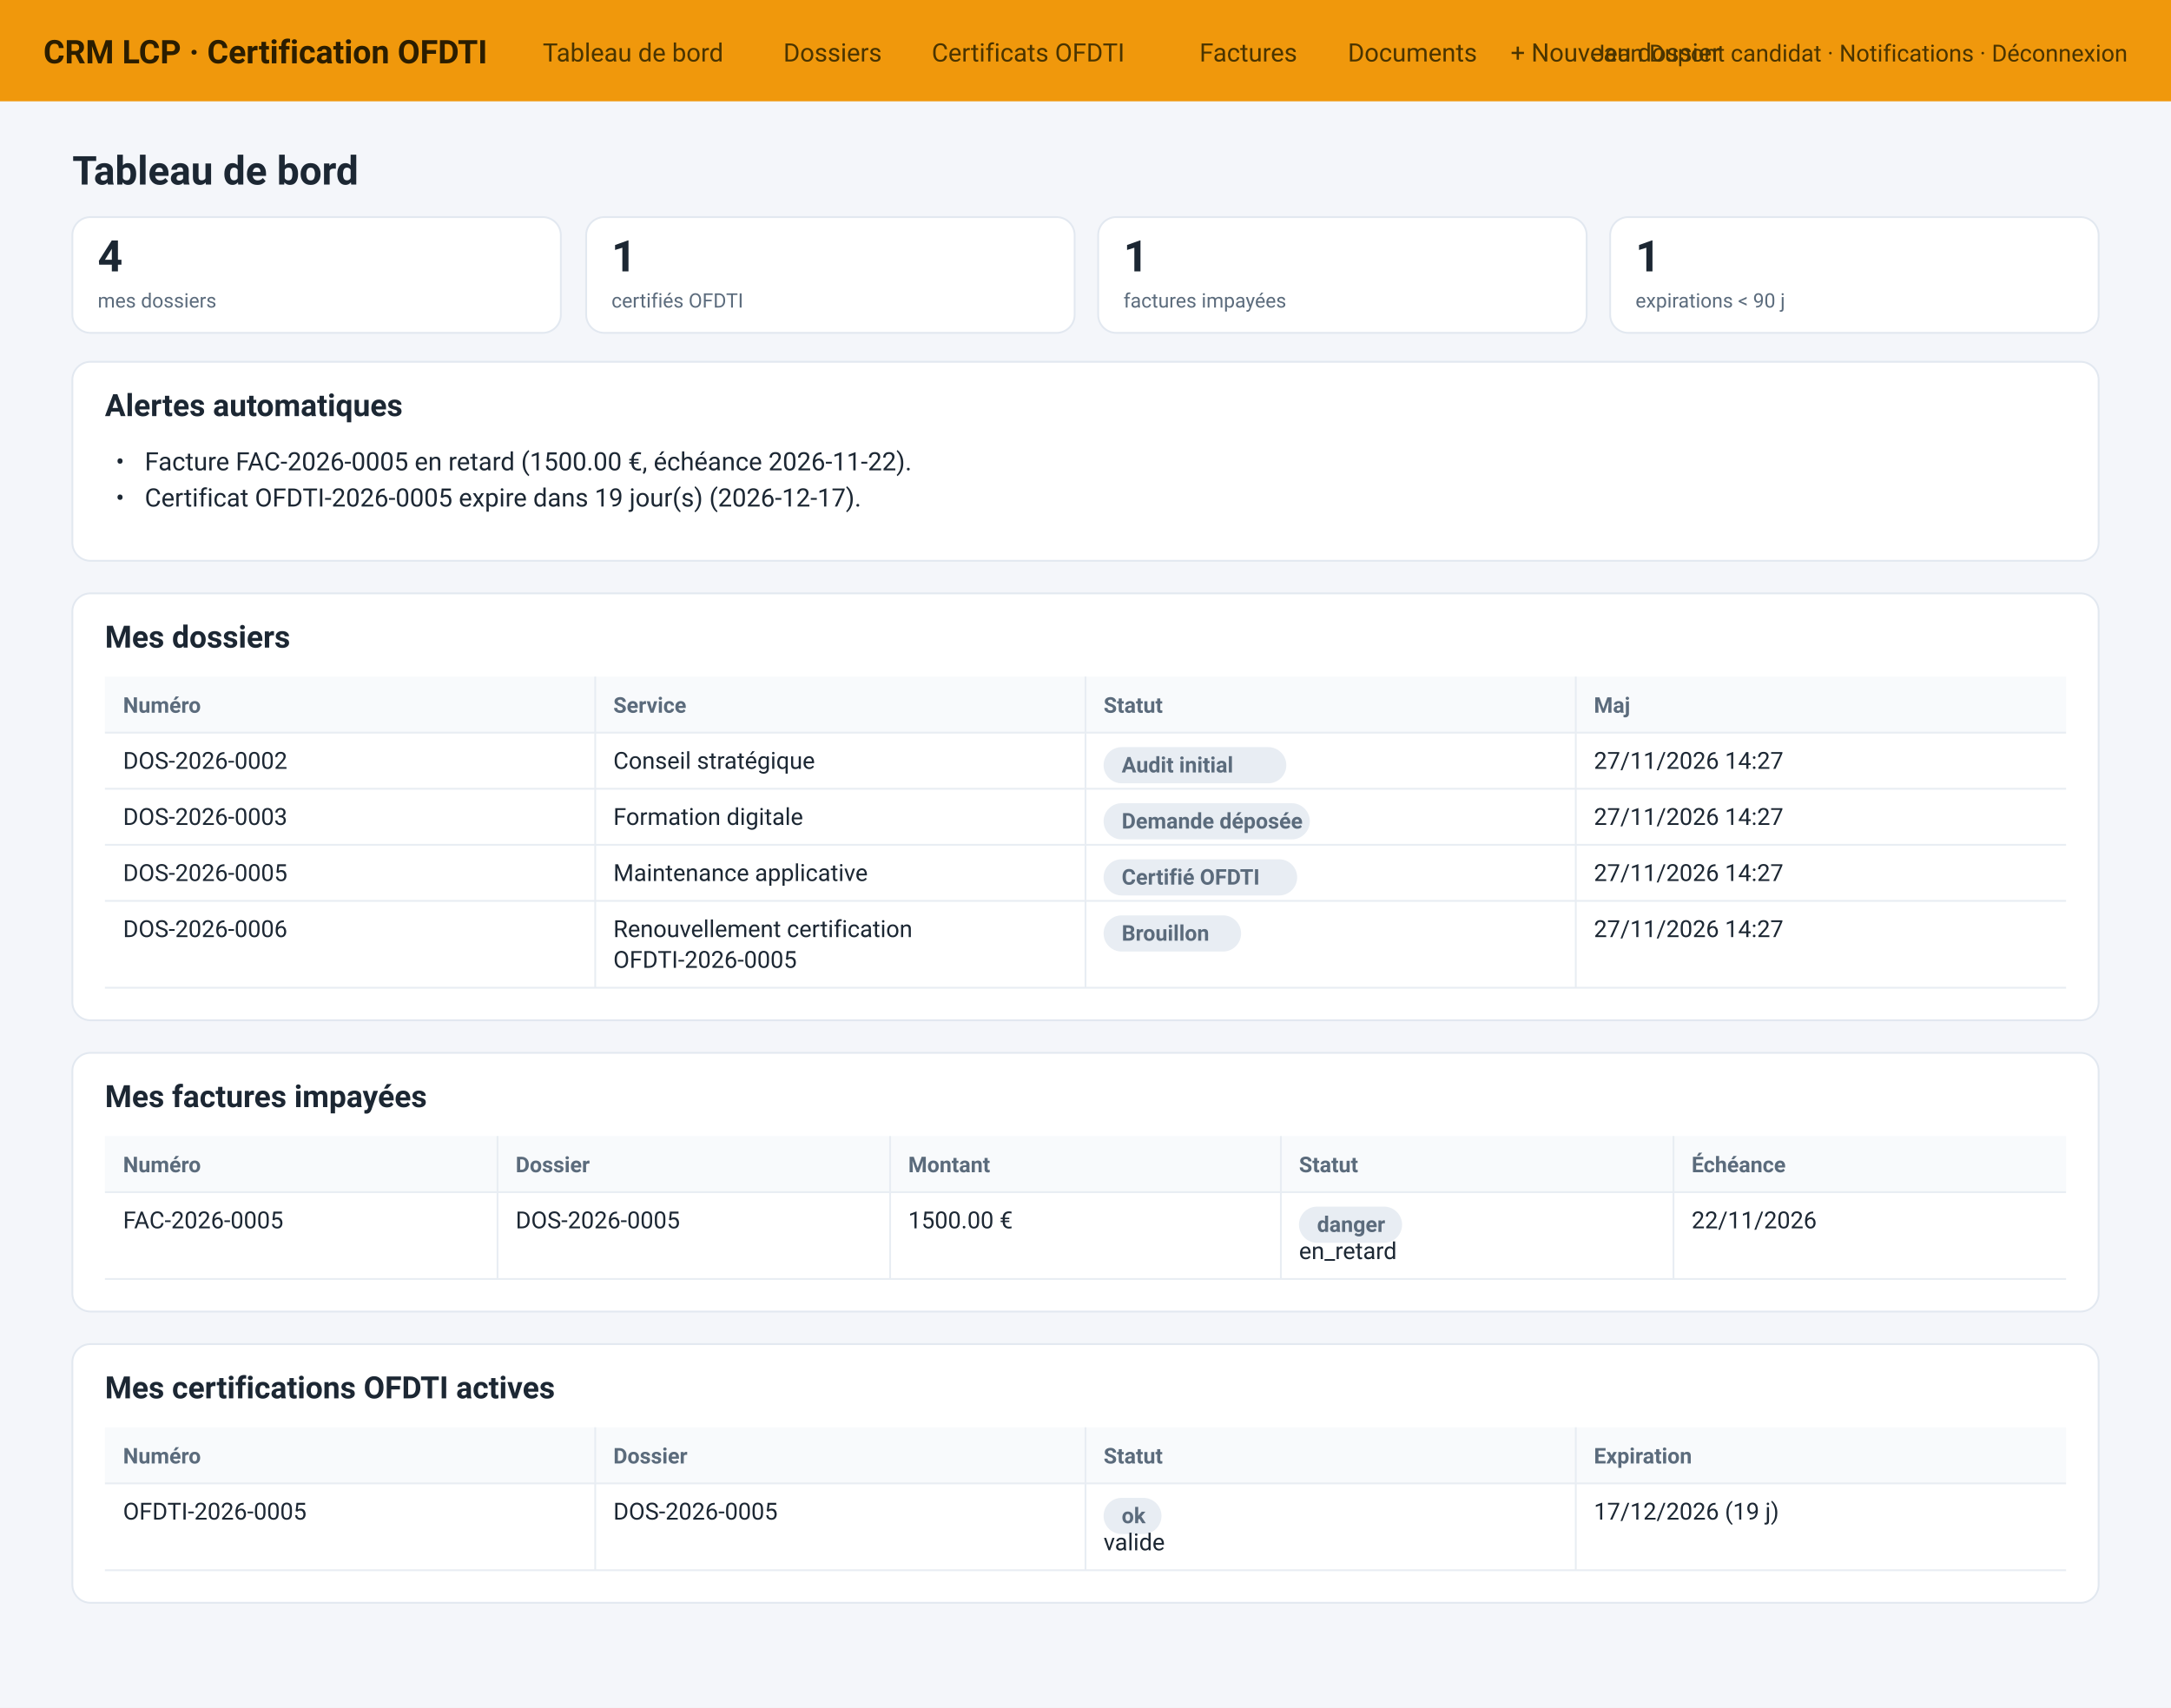
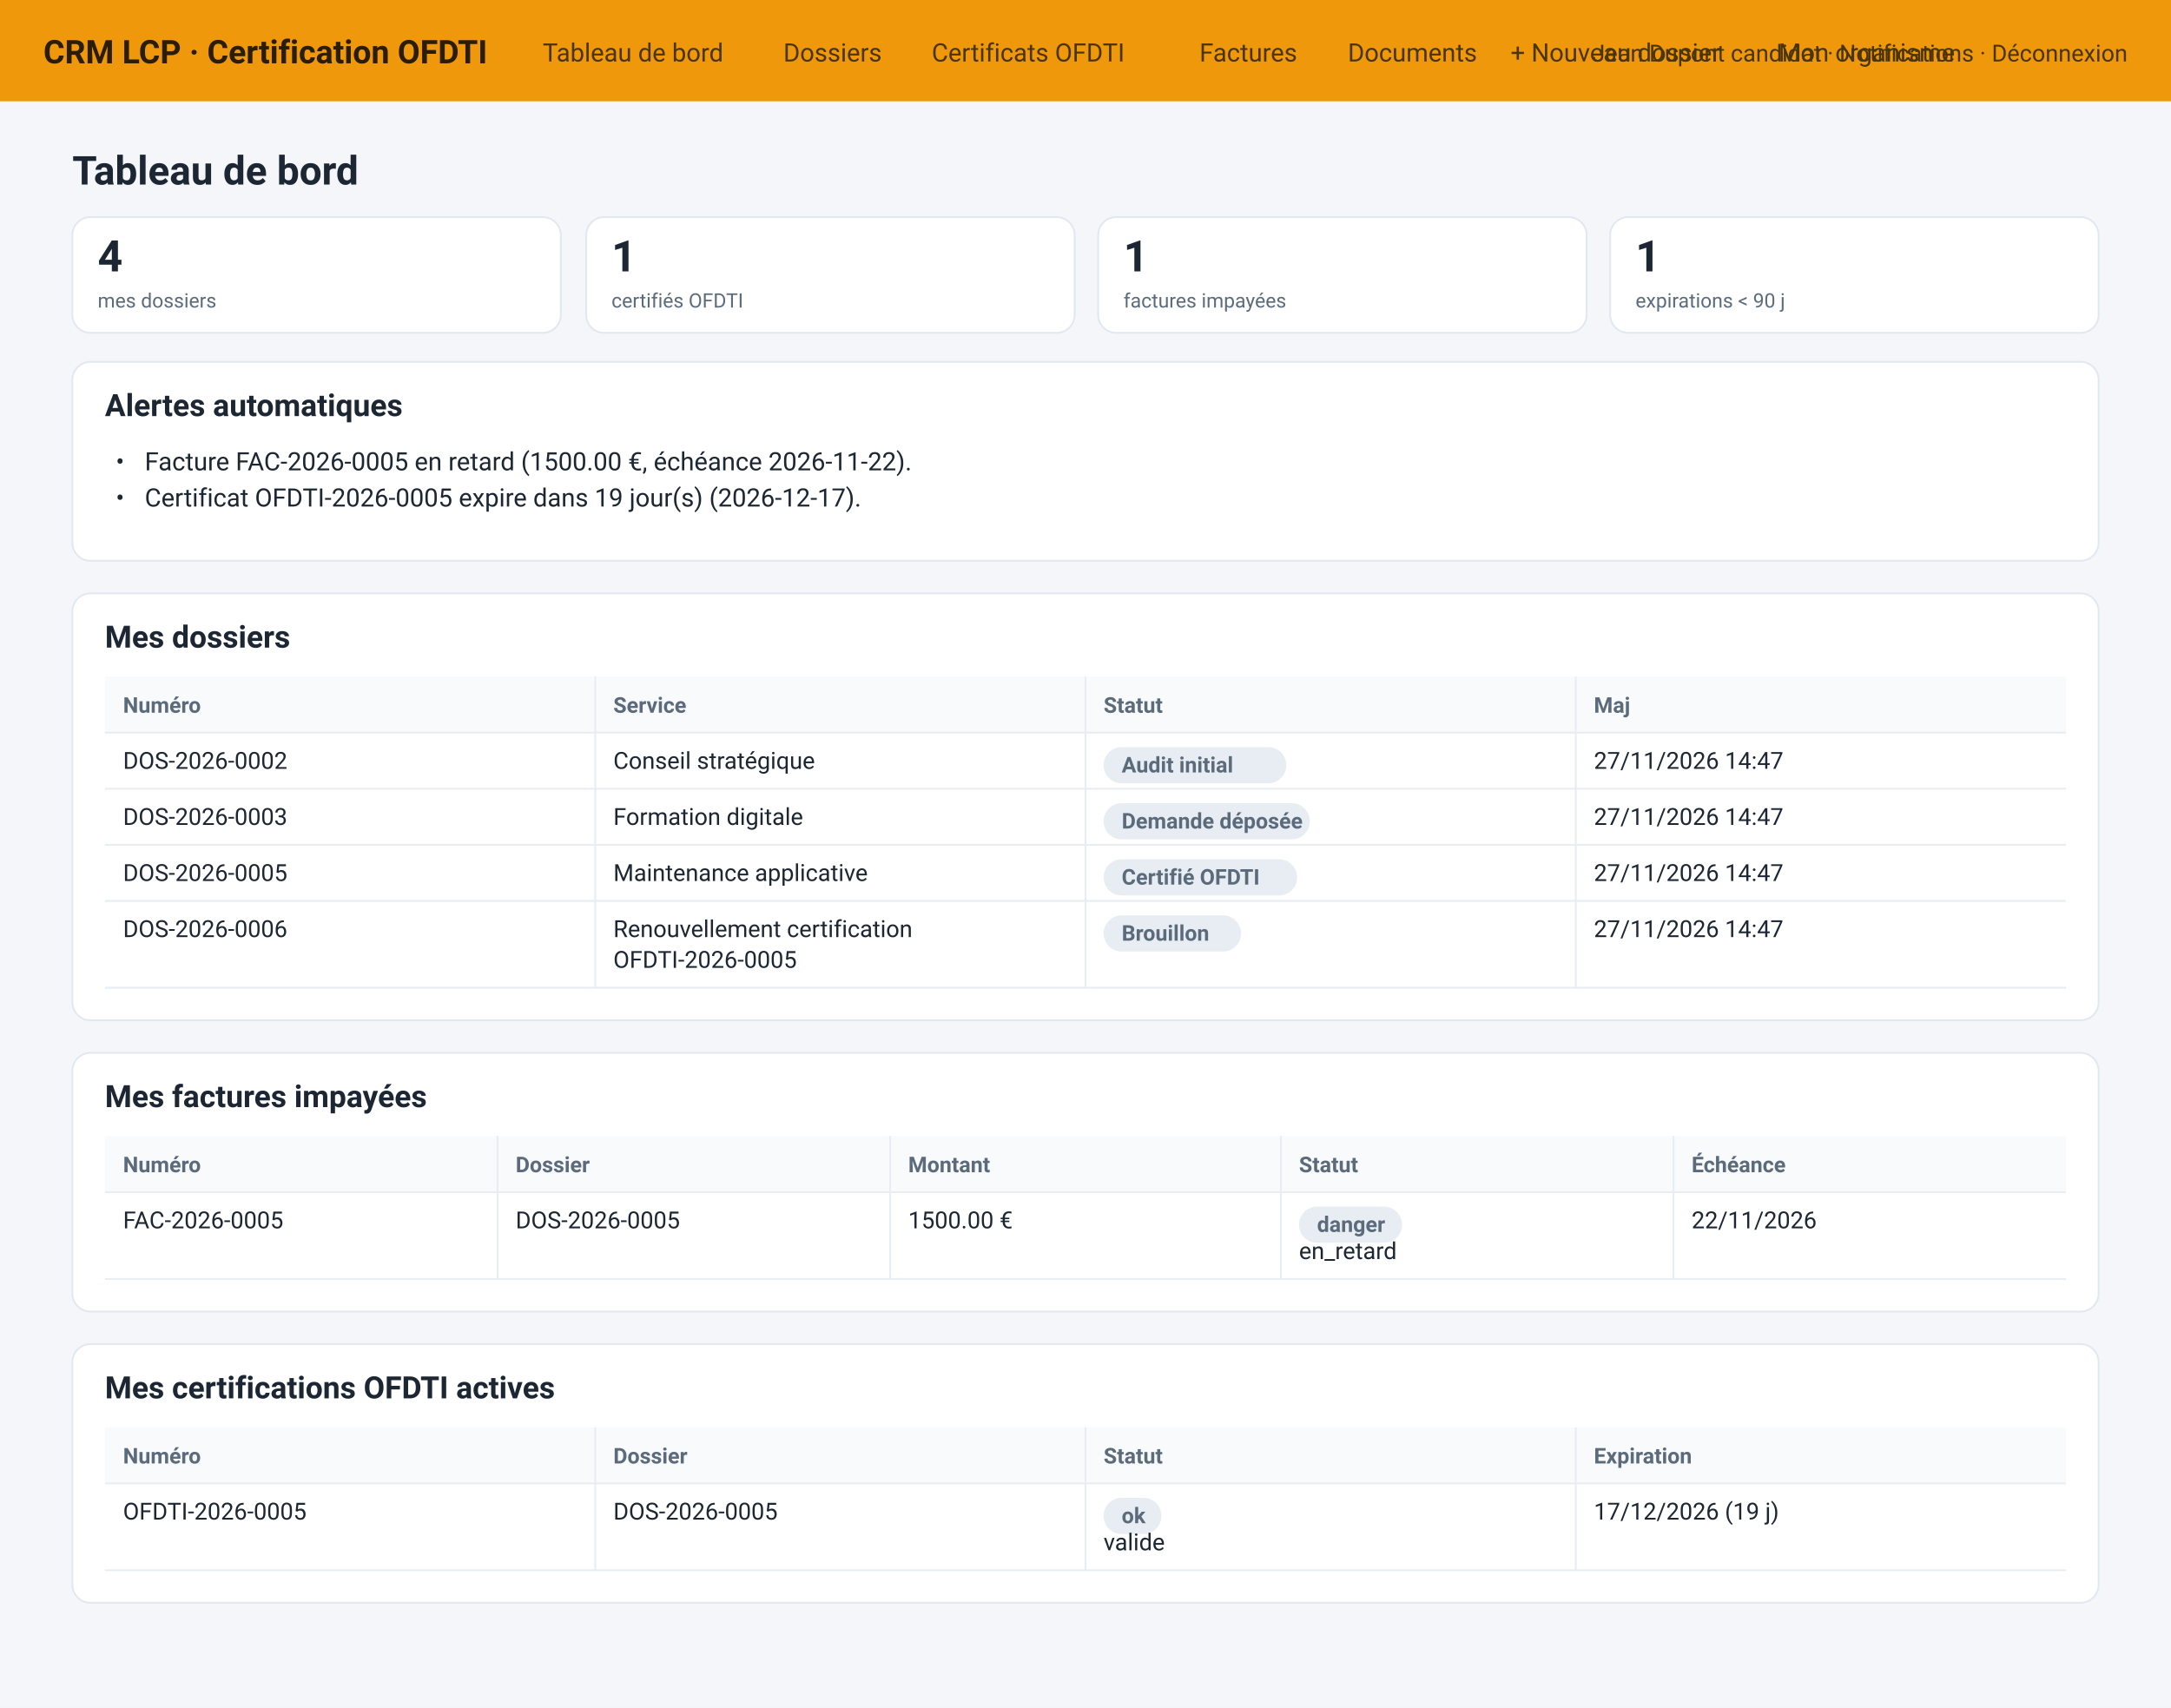
<svg xmlns="http://www.w3.org/2000/svg" width="1200" height="944" viewBox="0 0 1200 944">
  <rect width="1200" height="944" fill="#f4f6fa" />
  <rect x="0" y="0" width="1200" height="56" fill="#F0980C" rx="0" />
  <text x="24" y="35" font-size="18" fill="#2b1d00" font-weight="bold" font-family="Segoe UI, Roboto, Helvetica, Arial, sans-serif" text-anchor="start">CRM LCP · Certification OFDTI</text>
  <text x="300" y="34" font-size="14" fill="#4a3400" font-weight="normal" font-family="Segoe UI, Roboto, Helvetica, Arial, sans-serif" text-anchor="start">Tableau de bord</text>
  <text x="433" y="34" font-size="14" fill="#4a3400" font-weight="normal" font-family="Segoe UI, Roboto, Helvetica, Arial, sans-serif" text-anchor="start">Dossiers</text>
  <text x="515" y="34" font-size="14" fill="#4a3400" font-weight="normal" font-family="Segoe UI, Roboto, Helvetica, Arial, sans-serif" text-anchor="start">Certificats OFDTI</text>
  <text x="663" y="34" font-size="14" fill="#4a3400" font-weight="normal" font-family="Segoe UI, Roboto, Helvetica, Arial, sans-serif" text-anchor="start">Factures</text>
  <text x="745" y="34" font-size="14" fill="#4a3400" font-weight="normal" font-family="Segoe UI, Roboto, Helvetica, Arial, sans-serif" text-anchor="start">Documents</text>
  <text x="835" y="34" font-size="14" fill="#4a3400" font-weight="normal" font-family="Segoe UI, Roboto, Helvetica, Arial, sans-serif" text-anchor="start">+ Nouveau dossier</text>
+   <text x="983" y="34" font-size="14" fill="#4a3400" font-weight="normal" font-family="Segoe UI, Roboto, Helvetica, Arial, sans-serif" text-anchor="start">Mon organisme</text>
  <text x="1176" y="34" font-size="13" fill="#4a3400" font-weight="normal" font-family="Segoe UI, Roboto, Helvetica, Arial, sans-serif" text-anchor="end">Jean Dupont candidat · Notifications · Déconnexion</text>
  <text x="40" y="102" font-size="22" fill="#1c2733" font-weight="bold" font-family="Segoe UI, Roboto, Helvetica, Arial, sans-serif" text-anchor="start">Tableau de bord</text>
  <rect x="40" y="120" width="270" height="64" fill="#ffffff" rx="10" stroke="#e2e8f0" stroke-width="1" />
  <text x="54" y="150" font-size="24" fill="#1c2733" font-weight="bold" font-family="Segoe UI, Roboto, Helvetica, Arial, sans-serif" text-anchor="start">4</text>
  <text x="54" y="170" font-size="11" fill="#5b6b7c" font-weight="normal" font-family="Segoe UI, Roboto, Helvetica, Arial, sans-serif" text-anchor="start">mes dossiers</text>
  <rect x="324" y="120" width="270" height="64" fill="#ffffff" rx="10" stroke="#e2e8f0" stroke-width="1" />
  <text x="338" y="150" font-size="24" fill="#1c2733" font-weight="bold" font-family="Segoe UI, Roboto, Helvetica, Arial, sans-serif" text-anchor="start">1</text>
  <text x="338" y="170" font-size="11" fill="#5b6b7c" font-weight="normal" font-family="Segoe UI, Roboto, Helvetica, Arial, sans-serif" text-anchor="start">certifiés OFDTI</text>
  <rect x="607" y="120" width="270" height="64" fill="#ffffff" rx="10" stroke="#e2e8f0" stroke-width="1" />
  <text x="621" y="150" font-size="24" fill="#1c2733" font-weight="bold" font-family="Segoe UI, Roboto, Helvetica, Arial, sans-serif" text-anchor="start">1</text>
  <text x="621" y="170" font-size="11" fill="#5b6b7c" font-weight="normal" font-family="Segoe UI, Roboto, Helvetica, Arial, sans-serif" text-anchor="start">factures impayées</text>
  <rect x="890" y="120" width="270" height="64" fill="#ffffff" rx="10" stroke="#e2e8f0" stroke-width="1" />
  <text x="904" y="150" font-size="24" fill="#1c2733" font-weight="bold" font-family="Segoe UI, Roboto, Helvetica, Arial, sans-serif" text-anchor="start">1</text>
  <text x="904" y="170" font-size="11" fill="#5b6b7c" font-weight="normal" font-family="Segoe UI, Roboto, Helvetica, Arial, sans-serif" text-anchor="start">expirations &lt; 90 j</text>
  <rect x="40" y="200" width="1120" height="110" fill="#ffffff" rx="10" stroke="#e2e8f0" stroke-width="1" />
  <text x="58" y="230" font-size="17" fill="#1c2733" font-weight="bold" font-family="Segoe UI, Roboto, Helvetica, Arial, sans-serif" text-anchor="start">Alertes automatiques</text>
  <text x="64" y="260" font-size="14" fill="#1c2733" font-weight="normal" font-family="Segoe UI, Roboto, Helvetica, Arial, sans-serif" text-anchor="start">•</text>
  <text x="80" y="260" font-size="14" fill="#1c2733" font-weight="normal" font-family="Segoe UI, Roboto, Helvetica, Arial, sans-serif" text-anchor="start">Facture FAC-2026-0005 en retard (1500.00 €, échéance 2026-11-22).</text>
  <text x="64" y="280" font-size="14" fill="#1c2733" font-weight="normal" font-family="Segoe UI, Roboto, Helvetica, Arial, sans-serif" text-anchor="start">•</text>
  <text x="80" y="280" font-size="14" fill="#1c2733" font-weight="normal" font-family="Segoe UI, Roboto, Helvetica, Arial, sans-serif" text-anchor="start">Certificat OFDTI-2026-0005 expire dans 19 jour(s) (2026-12-17).</text>
  <rect x="40" y="328" width="1120" height="236" fill="#ffffff" rx="10" stroke="#e2e8f0" stroke-width="1" />
  <text x="58" y="358" font-size="17" fill="#1c2733" font-weight="bold" font-family="Segoe UI, Roboto, Helvetica, Arial, sans-serif" text-anchor="start">Mes dossiers</text>
  <rect x="58" y="374" width="1084" height="31" fill="#f8fafc" rx="0" />
  <text x="68" y="394" font-size="12" fill="#5b6b7c" font-weight="bold" font-family="Segoe UI, Roboto, Helvetica, Arial, sans-serif" text-anchor="start">Numéro</text>
  <text x="339" y="394" font-size="12" fill="#5b6b7c" font-weight="bold" font-family="Segoe UI, Roboto, Helvetica, Arial, sans-serif" text-anchor="start">Service</text>
  <line x1="329" y1="374" x2="329" y2="405" stroke="#e8edf3" stroke-width="1" />
  <text x="610" y="394" font-size="12" fill="#5b6b7c" font-weight="bold" font-family="Segoe UI, Roboto, Helvetica, Arial, sans-serif" text-anchor="start">Statut</text>
  <line x1="600" y1="374" x2="600" y2="405" stroke="#e8edf3" stroke-width="1" />
  <text x="881" y="394" font-size="12" fill="#5b6b7c" font-weight="bold" font-family="Segoe UI, Roboto, Helvetica, Arial, sans-serif" text-anchor="start">Maj</text>
  <line x1="871" y1="374" x2="871" y2="405" stroke="#e8edf3" stroke-width="1" />
  <line x1="58" y1="405" x2="1142" y2="405" stroke="#e8edf3" stroke-width="1" />
  <text x="68" y="425" font-size="13" fill="#1c2733" font-weight="normal" font-family="Segoe UI, Roboto, Helvetica, Arial, sans-serif" text-anchor="start">DOS-2026-0002</text>
  <text x="339" y="425" font-size="13" fill="#1c2733" font-weight="normal" font-family="Segoe UI, Roboto, Helvetica, Arial, sans-serif" text-anchor="start">Conseil stratégique</text>
  <line x1="329" y1="405" x2="329" y2="436" stroke="#e8edf3" stroke-width="1" />
  <rect x="610" y="413" width="101" height="20" fill="#e8edf3" rx="10" />
  <text x="620" y="427" font-size="12" fill="#5b6b7c" font-weight="bold" font-family="Segoe UI, Roboto, Helvetica, Arial, sans-serif" text-anchor="start">Audit initial</text>
  <line x1="600" y1="405" x2="600" y2="436" stroke="#e8edf3" stroke-width="1" />
-   <text x="881" y="425" font-size="13" fill="#1c2733" font-weight="normal" font-family="Segoe UI, Roboto, Helvetica, Arial, sans-serif" text-anchor="start">27/11/2026 14:27</text>
+   <text x="881" y="425" font-size="13" fill="#1c2733" font-weight="normal" font-family="Segoe UI, Roboto, Helvetica, Arial, sans-serif" text-anchor="start">27/11/2026 14:47</text>
  <line x1="871" y1="405" x2="871" y2="436" stroke="#e8edf3" stroke-width="1" />
  <line x1="58" y1="436" x2="1142" y2="436" stroke="#e8edf3" stroke-width="1" />
  <text x="68" y="456" font-size="13" fill="#1c2733" font-weight="normal" font-family="Segoe UI, Roboto, Helvetica, Arial, sans-serif" text-anchor="start">DOS-2026-0003</text>
  <text x="339" y="456" font-size="13" fill="#1c2733" font-weight="normal" font-family="Segoe UI, Roboto, Helvetica, Arial, sans-serif" text-anchor="start">Formation digitale</text>
  <line x1="329" y1="436" x2="329" y2="467" stroke="#e8edf3" stroke-width="1" />
  <rect x="610" y="444" width="114" height="20" fill="#e8edf3" rx="10" />
  <text x="620" y="458" font-size="12" fill="#5b6b7c" font-weight="bold" font-family="Segoe UI, Roboto, Helvetica, Arial, sans-serif" text-anchor="start">Demande déposée</text>
  <line x1="600" y1="436" x2="600" y2="467" stroke="#e8edf3" stroke-width="1" />
-   <text x="881" y="456" font-size="13" fill="#1c2733" font-weight="normal" font-family="Segoe UI, Roboto, Helvetica, Arial, sans-serif" text-anchor="start">27/11/2026 14:27</text>
+   <text x="881" y="456" font-size="13" fill="#1c2733" font-weight="normal" font-family="Segoe UI, Roboto, Helvetica, Arial, sans-serif" text-anchor="start">27/11/2026 14:47</text>
  <line x1="871" y1="436" x2="871" y2="467" stroke="#e8edf3" stroke-width="1" />
  <line x1="58" y1="467" x2="1142" y2="467" stroke="#e8edf3" stroke-width="1" />
  <text x="68" y="487" font-size="13" fill="#1c2733" font-weight="normal" font-family="Segoe UI, Roboto, Helvetica, Arial, sans-serif" text-anchor="start">DOS-2026-0005</text>
  <text x="339" y="487" font-size="13" fill="#1c2733" font-weight="normal" font-family="Segoe UI, Roboto, Helvetica, Arial, sans-serif" text-anchor="start">Maintenance applicative</text>
  <line x1="329" y1="467" x2="329" y2="498" stroke="#e8edf3" stroke-width="1" />
  <rect x="610" y="475" width="107" height="20" fill="#e8edf3" rx="10" />
  <text x="620" y="489" font-size="12" fill="#5b6b7c" font-weight="bold" font-family="Segoe UI, Roboto, Helvetica, Arial, sans-serif" text-anchor="start">Certifié OFDTI</text>
  <line x1="600" y1="467" x2="600" y2="498" stroke="#e8edf3" stroke-width="1" />
-   <text x="881" y="487" font-size="13" fill="#1c2733" font-weight="normal" font-family="Segoe UI, Roboto, Helvetica, Arial, sans-serif" text-anchor="start">27/11/2026 14:27</text>
+   <text x="881" y="487" font-size="13" fill="#1c2733" font-weight="normal" font-family="Segoe UI, Roboto, Helvetica, Arial, sans-serif" text-anchor="start">27/11/2026 14:47</text>
  <line x1="871" y1="467" x2="871" y2="498" stroke="#e8edf3" stroke-width="1" />
  <line x1="58" y1="498" x2="1142" y2="498" stroke="#e8edf3" stroke-width="1" />
  <text x="68" y="518" font-size="13" fill="#1c2733" font-weight="normal" font-family="Segoe UI, Roboto, Helvetica, Arial, sans-serif" text-anchor="start">DOS-2026-0006</text>
  <text x="339" y="518" font-size="13" fill="#1c2733" font-weight="normal" font-family="Segoe UI, Roboto, Helvetica, Arial, sans-serif" text-anchor="start">Renouvellement certification</text>
  <text x="339" y="535" font-size="13" fill="#1c2733" font-weight="normal" font-family="Segoe UI, Roboto, Helvetica, Arial, sans-serif" text-anchor="start">OFDTI-2026-0005</text>
  <line x1="329" y1="498" x2="329" y2="546" stroke="#e8edf3" stroke-width="1" />
  <rect x="610" y="506" width="76" height="20" fill="#e8edf3" rx="10" />
  <text x="620" y="520" font-size="12" fill="#5b6b7c" font-weight="bold" font-family="Segoe UI, Roboto, Helvetica, Arial, sans-serif" text-anchor="start">Brouillon</text>
  <line x1="600" y1="498" x2="600" y2="546" stroke="#e8edf3" stroke-width="1" />
-   <text x="881" y="518" font-size="13" fill="#1c2733" font-weight="normal" font-family="Segoe UI, Roboto, Helvetica, Arial, sans-serif" text-anchor="start">27/11/2026 14:27</text>
+   <text x="881" y="518" font-size="13" fill="#1c2733" font-weight="normal" font-family="Segoe UI, Roboto, Helvetica, Arial, sans-serif" text-anchor="start">27/11/2026 14:47</text>
  <line x1="871" y1="498" x2="871" y2="546" stroke="#e8edf3" stroke-width="1" />
  <line x1="58" y1="546" x2="1142" y2="546" stroke="#e8edf3" stroke-width="1" />
  <rect x="40" y="582" width="1120" height="143" fill="#ffffff" rx="10" stroke="#e2e8f0" stroke-width="1" />
  <text x="58" y="612" font-size="17" fill="#1c2733" font-weight="bold" font-family="Segoe UI, Roboto, Helvetica, Arial, sans-serif" text-anchor="start">Mes factures impayées</text>
  <rect x="58" y="628" width="1084" height="31" fill="#f8fafc" rx="0" />
  <text x="68" y="648" font-size="12" fill="#5b6b7c" font-weight="bold" font-family="Segoe UI, Roboto, Helvetica, Arial, sans-serif" text-anchor="start">Numéro</text>
  <text x="285" y="648" font-size="12" fill="#5b6b7c" font-weight="bold" font-family="Segoe UI, Roboto, Helvetica, Arial, sans-serif" text-anchor="start">Dossier</text>
  <line x1="275" y1="628" x2="275" y2="659" stroke="#e8edf3" stroke-width="1" />
  <text x="502" y="648" font-size="12" fill="#5b6b7c" font-weight="bold" font-family="Segoe UI, Roboto, Helvetica, Arial, sans-serif" text-anchor="start">Montant</text>
  <line x1="492" y1="628" x2="492" y2="659" stroke="#e8edf3" stroke-width="1" />
  <text x="718" y="648" font-size="12" fill="#5b6b7c" font-weight="bold" font-family="Segoe UI, Roboto, Helvetica, Arial, sans-serif" text-anchor="start">Statut</text>
  <line x1="708" y1="628" x2="708" y2="659" stroke="#e8edf3" stroke-width="1" />
  <text x="935" y="648" font-size="12" fill="#5b6b7c" font-weight="bold" font-family="Segoe UI, Roboto, Helvetica, Arial, sans-serif" text-anchor="start">Échéance</text>
  <line x1="925" y1="628" x2="925" y2="659" stroke="#e8edf3" stroke-width="1" />
  <line x1="58" y1="659" x2="1142" y2="659" stroke="#e8edf3" stroke-width="1" />
  <text x="68" y="679" font-size="13" fill="#1c2733" font-weight="normal" font-family="Segoe UI, Roboto, Helvetica, Arial, sans-serif" text-anchor="start">FAC-2026-0005</text>
  <text x="285" y="679" font-size="13" fill="#1c2733" font-weight="normal" font-family="Segoe UI, Roboto, Helvetica, Arial, sans-serif" text-anchor="start">DOS-2026-0005</text>
  <line x1="275" y1="659" x2="275" y2="707" stroke="#e8edf3" stroke-width="1" />
  <text x="502" y="679" font-size="13" fill="#1c2733" font-weight="normal" font-family="Segoe UI, Roboto, Helvetica, Arial, sans-serif" text-anchor="start">1500.00 €</text>
  <line x1="492" y1="659" x2="492" y2="707" stroke="#e8edf3" stroke-width="1" />
  <rect x="718" y="667" width="57" height="20" fill="#e8edf3" rx="10" />
  <text x="728" y="681" font-size="12" fill="#5b6b7c" font-weight="bold" font-family="Segoe UI, Roboto, Helvetica, Arial, sans-serif" text-anchor="start">danger</text>
  <text x="718" y="696" font-size="13" fill="#1c2733" font-weight="normal" font-family="Segoe UI, Roboto, Helvetica, Arial, sans-serif" text-anchor="start">en_retard</text>
  <line x1="708" y1="659" x2="708" y2="707" stroke="#e8edf3" stroke-width="1" />
  <text x="935" y="679" font-size="13" fill="#1c2733" font-weight="normal" font-family="Segoe UI, Roboto, Helvetica, Arial, sans-serif" text-anchor="start">22/11/2026</text>
  <line x1="925" y1="659" x2="925" y2="707" stroke="#e8edf3" stroke-width="1" />
  <line x1="58" y1="707" x2="1142" y2="707" stroke="#e8edf3" stroke-width="1" />
  <rect x="40" y="743" width="1120" height="143" fill="#ffffff" rx="10" stroke="#e2e8f0" stroke-width="1" />
  <text x="58" y="773" font-size="17" fill="#1c2733" font-weight="bold" font-family="Segoe UI, Roboto, Helvetica, Arial, sans-serif" text-anchor="start">Mes certifications OFDTI actives</text>
  <rect x="58" y="789" width="1084" height="31" fill="#f8fafc" rx="0" />
  <text x="68" y="809" font-size="12" fill="#5b6b7c" font-weight="bold" font-family="Segoe UI, Roboto, Helvetica, Arial, sans-serif" text-anchor="start">Numéro</text>
  <text x="339" y="809" font-size="12" fill="#5b6b7c" font-weight="bold" font-family="Segoe UI, Roboto, Helvetica, Arial, sans-serif" text-anchor="start">Dossier</text>
  <line x1="329" y1="789" x2="329" y2="820" stroke="#e8edf3" stroke-width="1" />
  <text x="610" y="809" font-size="12" fill="#5b6b7c" font-weight="bold" font-family="Segoe UI, Roboto, Helvetica, Arial, sans-serif" text-anchor="start">Statut</text>
  <line x1="600" y1="789" x2="600" y2="820" stroke="#e8edf3" stroke-width="1" />
  <text x="881" y="809" font-size="12" fill="#5b6b7c" font-weight="bold" font-family="Segoe UI, Roboto, Helvetica, Arial, sans-serif" text-anchor="start">Expiration</text>
  <line x1="871" y1="789" x2="871" y2="820" stroke="#e8edf3" stroke-width="1" />
  <line x1="58" y1="820" x2="1142" y2="820" stroke="#e8edf3" stroke-width="1" />
  <text x="68" y="840" font-size="13" fill="#1c2733" font-weight="normal" font-family="Segoe UI, Roboto, Helvetica, Arial, sans-serif" text-anchor="start">OFDTI-2026-0005</text>
  <text x="339" y="840" font-size="13" fill="#1c2733" font-weight="normal" font-family="Segoe UI, Roboto, Helvetica, Arial, sans-serif" text-anchor="start">DOS-2026-0005</text>
  <line x1="329" y1="820" x2="329" y2="868" stroke="#e8edf3" stroke-width="1" />
  <rect x="610" y="828" width="32" height="20" fill="#e8edf3" rx="10" />
  <text x="620" y="842" font-size="12" fill="#5b6b7c" font-weight="bold" font-family="Segoe UI, Roboto, Helvetica, Arial, sans-serif" text-anchor="start">ok</text>
  <text x="610" y="857" font-size="13" fill="#1c2733" font-weight="normal" font-family="Segoe UI, Roboto, Helvetica, Arial, sans-serif" text-anchor="start">valide</text>
  <line x1="600" y1="820" x2="600" y2="868" stroke="#e8edf3" stroke-width="1" />
  <text x="881" y="840" font-size="13" fill="#1c2733" font-weight="normal" font-family="Segoe UI, Roboto, Helvetica, Arial, sans-serif" text-anchor="start">17/12/2026 (19 j)</text>
  <line x1="871" y1="820" x2="871" y2="868" stroke="#e8edf3" stroke-width="1" />
  <line x1="58" y1="868" x2="1142" y2="868" stroke="#e8edf3" stroke-width="1" />
</svg>
